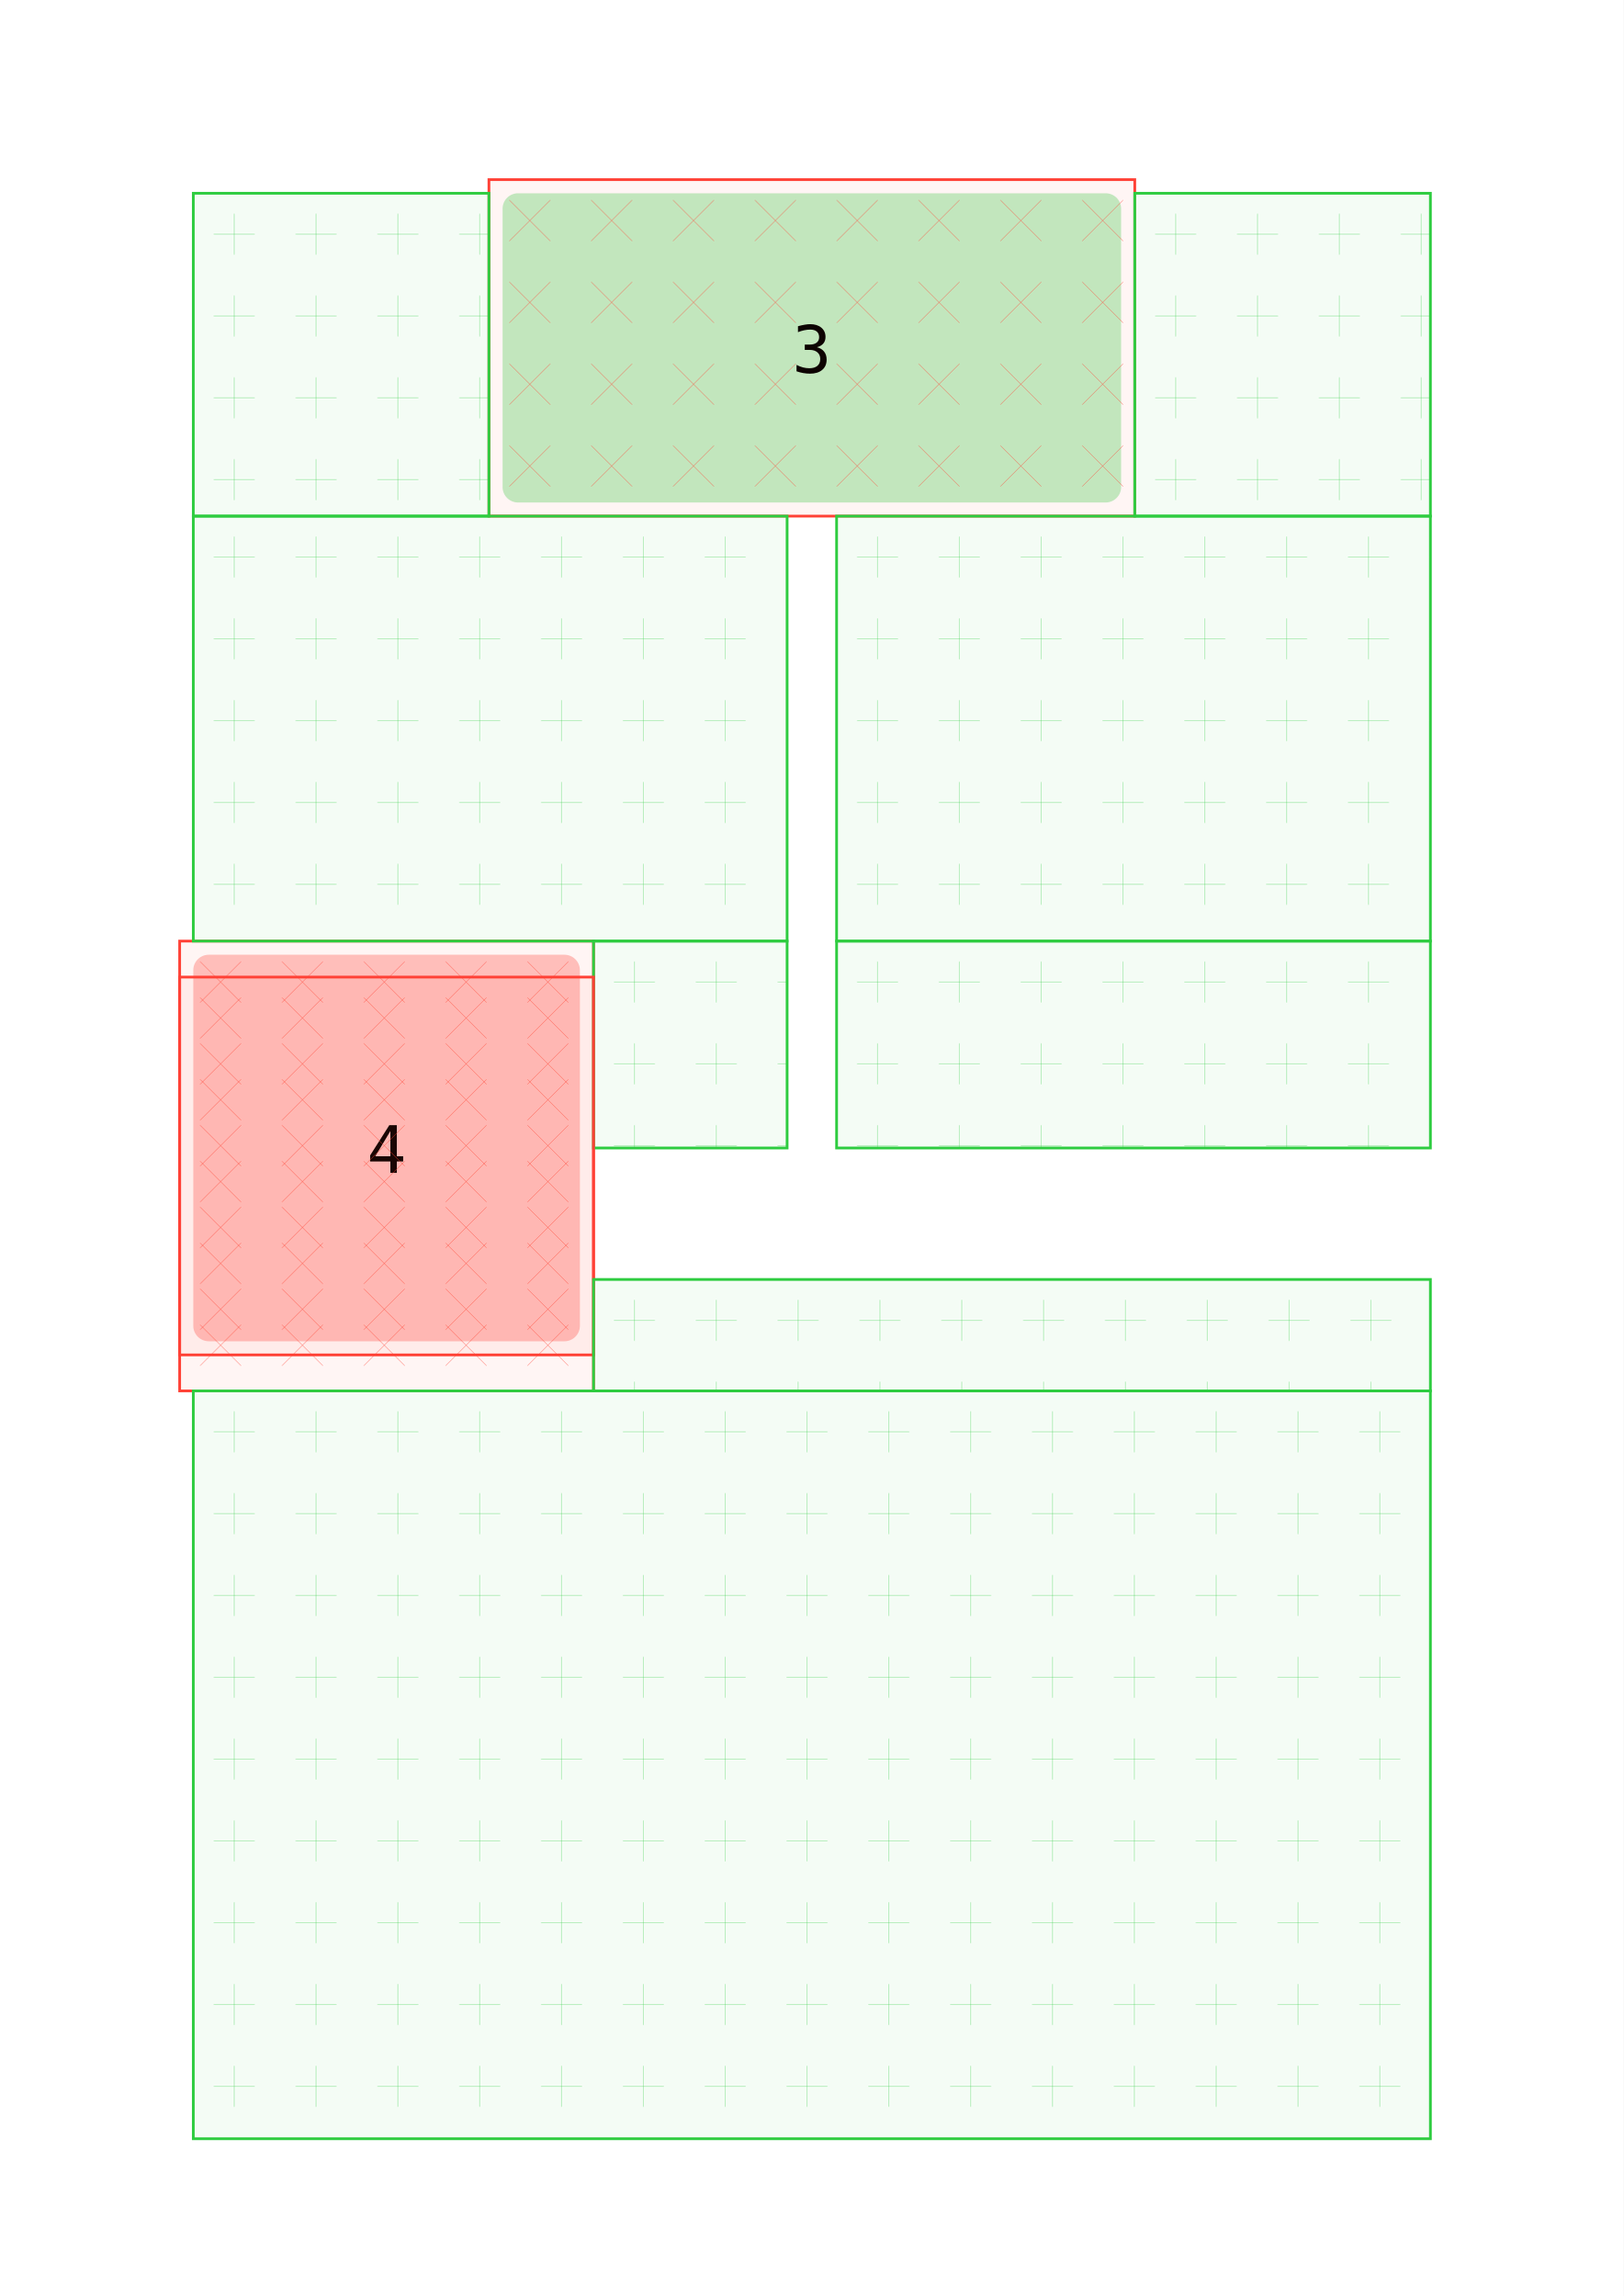
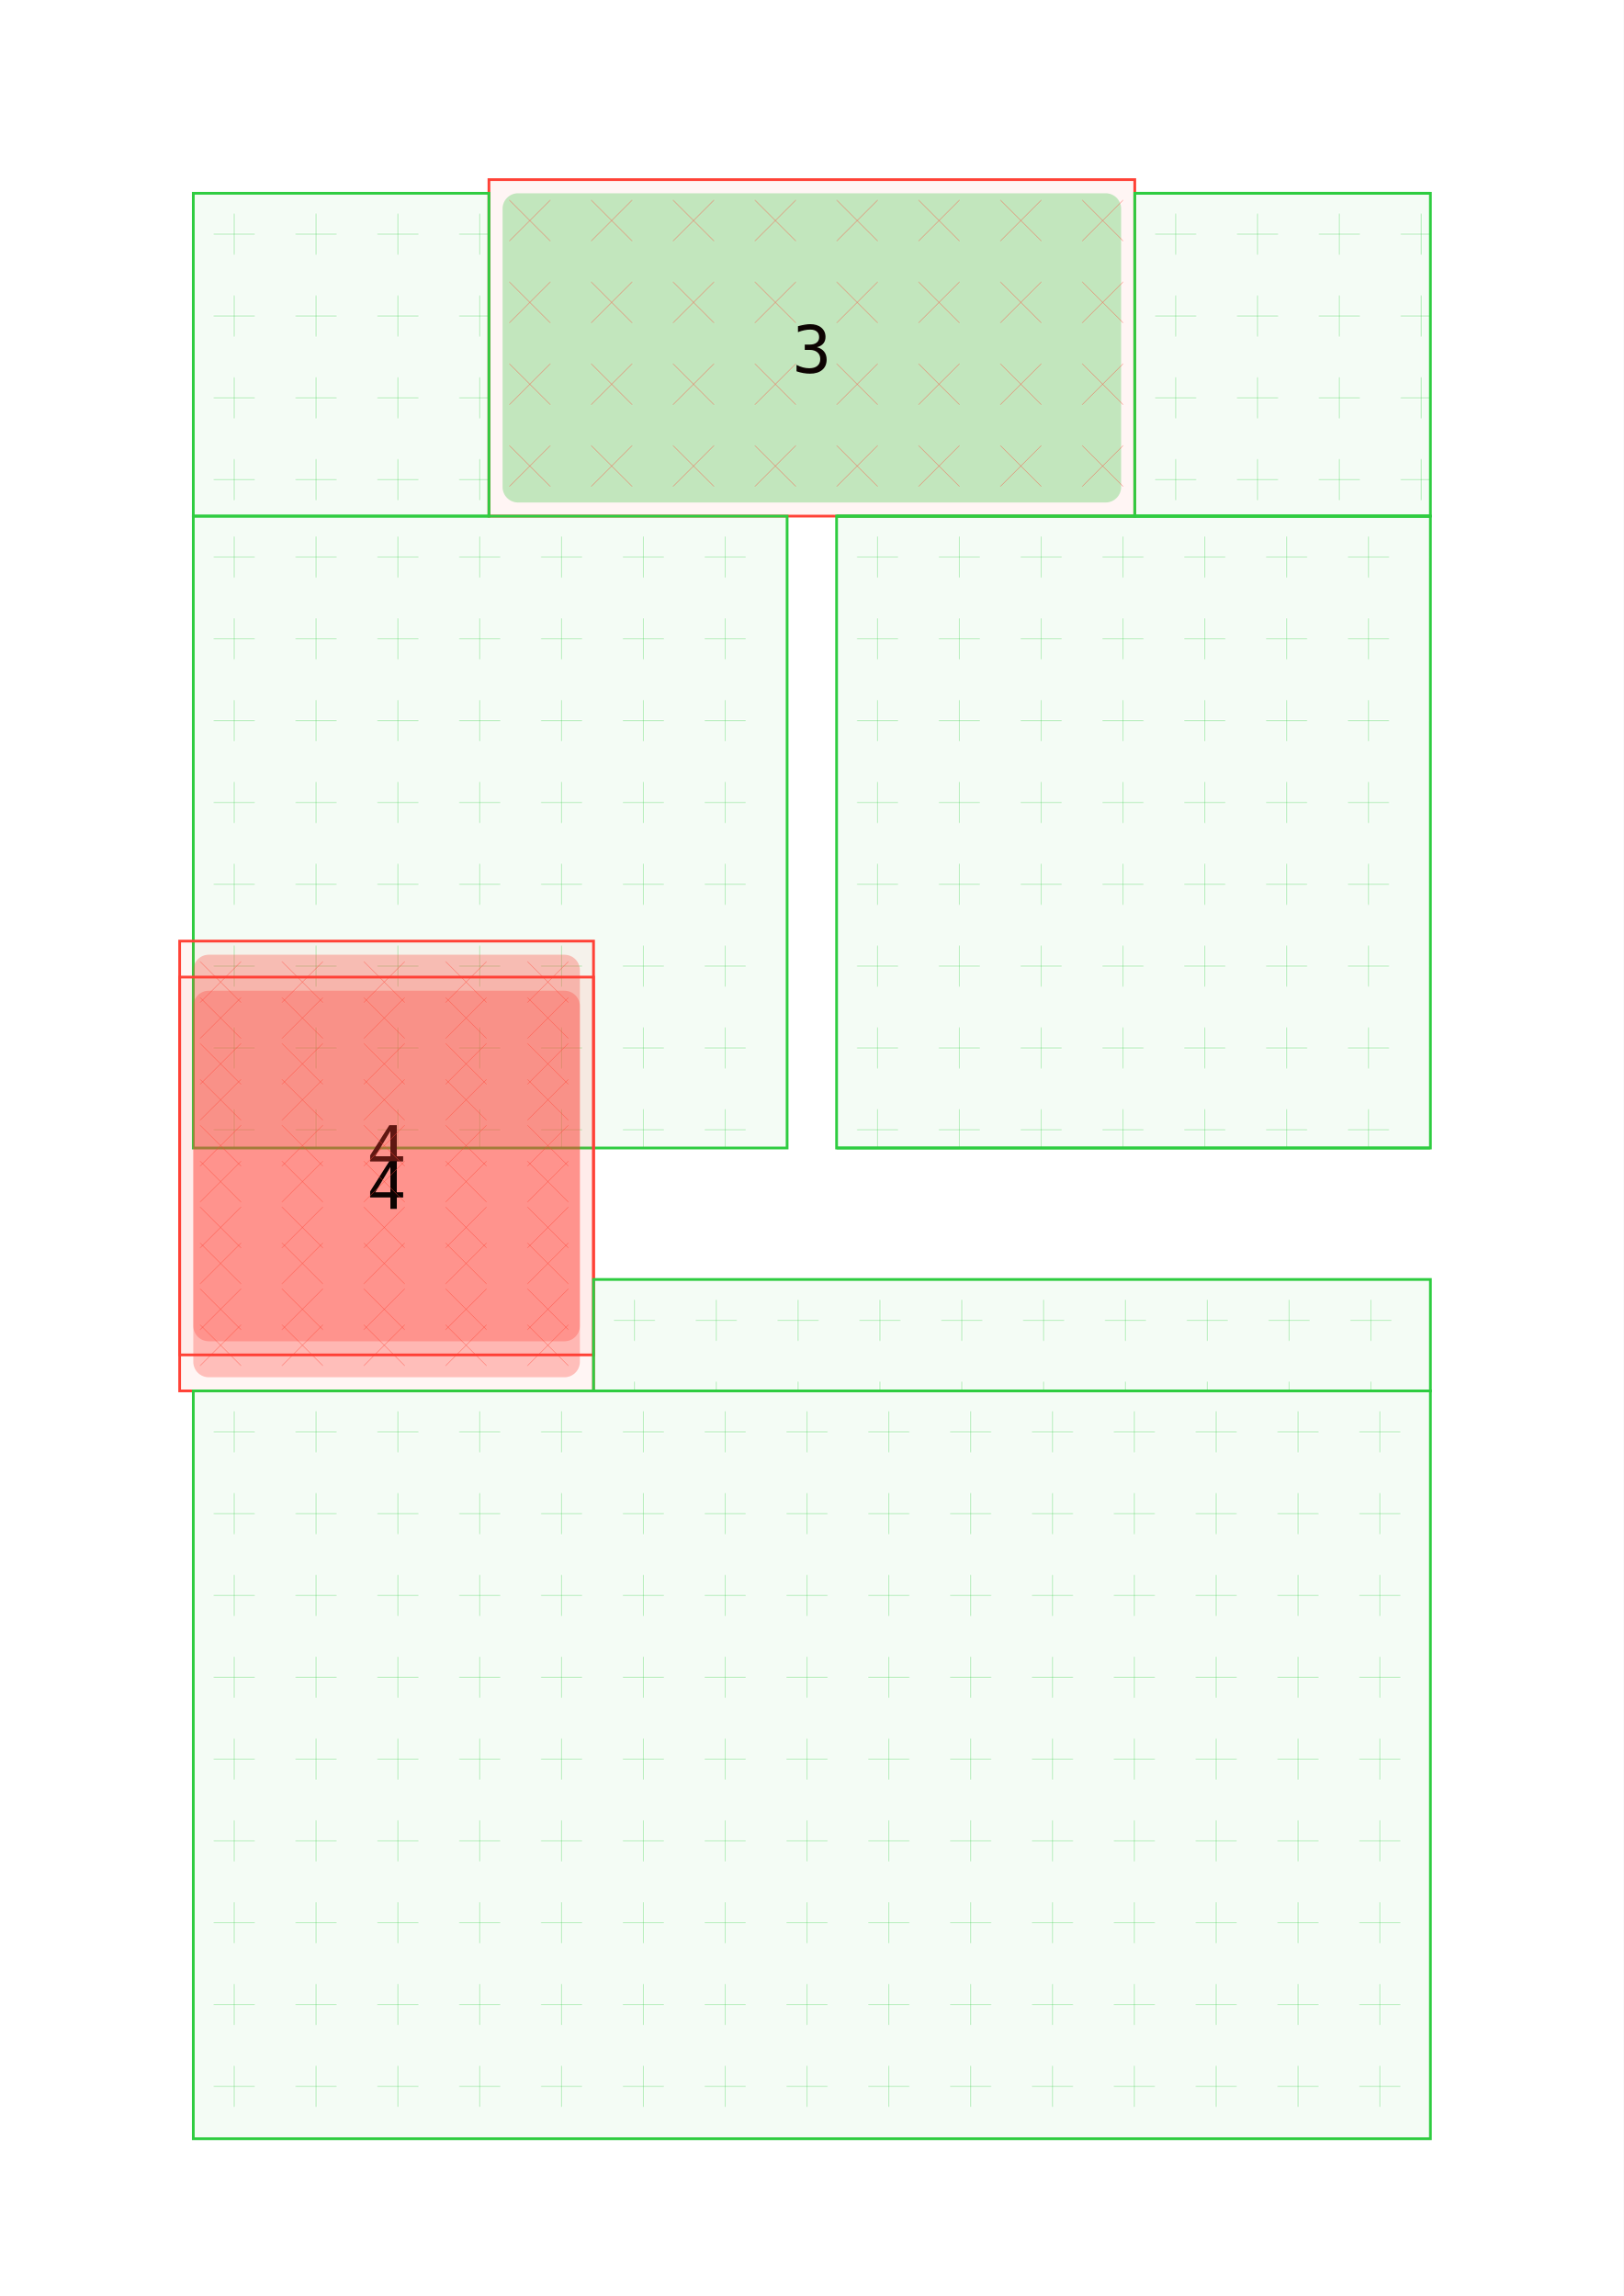
<svg xmlns="http://www.w3.org/2000/svg" xmlns:xlink="http://www.w3.org/1999/xlink" class="typst-doc" viewBox="0 0 595.276 841.89" width="595.276pt" height="841.89pt">
  <path class="typst-shape" fill="#ffffff" fill-rule="nonzero" d="M 0 0 L 0 841.89 L 595.276 841.89 L 595.276 0 Z " />
  <g>
    <g transform="translate(184.252 70.86614)">
      <g class="typst-group">
        <g>
          <g transform="translate(-0 -0)">
            <path class="typst-shape" fill="#2ecc404d" fill-rule="nonzero" d="M 0 5.669 C 0 2.538 2.538 0 5.669 0 L 221.102 0 C 224.233 0 226.772 2.538 226.772 5.669 L 226.772 107.717 C 226.772 110.848 224.233 113.386 221.102 113.386 L 5.669 113.386 C 2.538 113.386 0 110.848 0 107.717 Z " />
          </g>
          <g transform="translate(106.1612 65.8101)">
            <g class="typst-text" transform="scale(1, -1)">
              <use xlink:href="#g6CA677F4B246D83AD0CBFC3A61C9DD83" x="0" fill="#000000" fill-rule="nonzero" />
            </g>
          </g>
        </g>
      </g>
    </g>
+     <g transform="translate(179.252 65.86614)">
+       <g class="typst-group">
+         <g>
+           <g transform="translate(-0 -0)">
+             <path class="typst-shape" fill="url(#p2598D080F96FAB95DECF3B3FE5F51C21)" fill-rule="nonzero" stroke="#ff4136" stroke-width="1" stroke-linecap="butt" stroke-linejoin="miter" stroke-miterlimit="4" d="M 0 0 L 0 123.386 L 236.772 123.386 L 236.772 0 Z " />
+           </g>
+         </g>
+       </g>
+     </g>
+     <g transform="translate(70.86614 70.86614)">
+       <g class="typst-group">
+         <g>
+           <g transform="translate(-0 -0)">
+             <path class="typst-shape" fill="url(#p2AAF02C81583F50091548710A520B63)" fill-rule="nonzero" stroke="#2ecc40" stroke-width="1" stroke-linecap="butt" stroke-linejoin="miter" stroke-miterlimit="4" d="M 0 0 L 0 118.386 L 108.386 118.386 L 108.386 0 Z " />
+           </g>
+         </g>
+       </g>
+     </g>
+     <g transform="translate(70.86614 189.252)">
+       <g class="typst-group">
+         <g>
+           <g transform="translate(-0 -0)">
+             <path class="typst-shape" fill="url(#p2AAF02C81583F50091548710A520B63)" fill-rule="nonzero" stroke="#2ecc40" stroke-width="1" stroke-linecap="butt" stroke-linejoin="miter" stroke-miterlimit="4" d="M 0 0 L 0 231.693 L 217.701 231.693 L 217.701 0 Z " />
+           </g>
+         </g>
+       </g>
+     </g>
+     <g transform="translate(416.0236 70.86614)">
+       <g class="typst-group">
+         <g>
+           <g transform="translate(-0 -0)">
+             <path class="typst-shape" fill="url(#p2AAF02C81583F50091548710A520B63)" fill-rule="nonzero" stroke="#2ecc40" stroke-width="1" stroke-linecap="butt" stroke-linejoin="miter" stroke-miterlimit="4" d="M 0 0 L 0 0 L 108.386 0 L 108.386 0 Z " />
+           </g>
+         </g>
+       </g>
+     </g>
+     <g transform="translate(416.0236 70.86614)">
+       <g class="typst-group">
+         <g>
+           <g transform="translate(-0 -0)">
+             <path class="typst-shape" fill="url(#p2AAF02C81583F50091548710A520B63)" fill-rule="nonzero" stroke="#2ecc40" stroke-width="1" stroke-linecap="butt" stroke-linejoin="miter" stroke-miterlimit="4" d="M 0 0 L 0 118.386 L 108.386 118.386 L 108.386 0 Z " />
+           </g>
+         </g>
+       </g>
+     </g>
+     <g transform="translate(306.7087 189.252)">
+       <g class="typst-group">
+         <g>
+           <g transform="translate(-0 -0)">
+             <path class="typst-shape" fill="url(#p2AAF02C81583F50091548710A520B63)" fill-rule="nonzero" stroke="#2ecc40" stroke-width="1" stroke-linecap="butt" stroke-linejoin="miter" stroke-miterlimit="4" d="M 0 0 L 0 0 L 217.701 0 L 217.701 0 Z " />
+           </g>
+         </g>
+       </g>
+     </g>
+     <g transform="translate(306.7087 189.252)">
+       <g class="typst-group">
+         <g>
+           <g transform="translate(-0 -0)">
+             <path class="typst-shape" fill="url(#p2AAF02C81583F50091548710A520B63)" fill-rule="nonzero" stroke="#2ecc40" stroke-width="1" stroke-linecap="butt" stroke-linejoin="miter" stroke-miterlimit="4" d="M 0 0 L 0 0 L 217.701 0 L 217.701 0 Z " />
+           </g>
+         </g>
+       </g>
+     </g>
+     <g transform="translate(306.7087 189.252)">
+       <g class="typst-group">
+         <g>
+           <g transform="translate(-0 -0)">
+             <path class="typst-shape" fill="url(#p2AAF02C81583F50091548710A520B63)" fill-rule="nonzero" stroke="#2ecc40" stroke-width="1" stroke-linecap="butt" stroke-linejoin="miter" stroke-miterlimit="4" d="M 0 0 L 0 231.693 L 217.701 231.693 L 217.701 0 Z " />
+           </g>
+         </g>
+       </g>
+     </g>
+     <g transform="translate(306.7087 420.9449)">
+       <g class="typst-group">
+         <g>
+           <g transform="translate(-0 -0)">
+             <path class="typst-shape" fill="url(#p2AAF02C81583F50091548710A520B63)" fill-rule="nonzero" stroke="#2ecc40" stroke-width="1" stroke-linecap="butt" stroke-linejoin="miter" stroke-miterlimit="4" d="M 0 0 L 0 0 L 217.701 0 L 217.701 0 Z " />
+           </g>
+         </g>
+       </g>
+     </g>
    <g transform="translate(70.86614 350.0787)">
      <g class="typst-group">
        <g>
          <g transform="translate(-0 -0)">
            <path class="typst-shape" fill="#ff41364d" fill-rule="nonzero" d="M 0 5.669 C 0 2.538 2.538 0 5.669 0 L 136.063 0 C 139.194 0 141.732 2.538 141.732 5.669 L 141.732 136.063 C 141.732 139.194 139.194 141.732 136.063 141.732 L 5.669 141.732 C 2.538 141.732 0 139.194 0 136.063 Z " />
          </g>
          <g transform="translate(63.64153 79.98333)">
            <g class="typst-text" transform="scale(1, -1)">
              <use xlink:href="#g780FAF131F72E43C798CF721EFA3FBF6" x="0" fill="#000000" fill-rule="nonzero" />
            </g>
          </g>
        </g>
      </g>
    </g>
-     <g transform="translate(179.252 65.86614)">
-       <g class="typst-group">
-         <g>
-           <g transform="translate(-0 -0)">
-             <path class="typst-shape" fill="url(#pE67007027897766361DC3482197E2D2D)" fill-rule="nonzero" stroke="#ff4136" stroke-width="1" stroke-linecap="butt" stroke-linejoin="miter" stroke-miterlimit="4" d="M 0 0 L 0 123.386 L 236.772 123.386 L 236.772 0 Z " />
-           </g>
-         </g>
-       </g>
-     </g>
    <g transform="translate(65.86614 345.0787)">
      <g class="typst-group">
        <g>
          <g transform="translate(-0 -0)">
-             <path class="typst-shape" fill="url(#pE67007027897766361DC3482197E2D2D)" fill-rule="nonzero" stroke="#ff4136" stroke-width="1" stroke-linecap="butt" stroke-linejoin="miter" stroke-miterlimit="4" d="M 0 0 L 0 151.732 L 151.732 151.732 L 151.732 0 Z " />
-           </g>
-         </g>
-       </g>
-     </g>
-     <g transform="translate(70.86614 70.86614)">
-       <g class="typst-group">
-         <g>
-           <g transform="translate(-0 -0)">
-             <path class="typst-shape" fill="url(#p25C2C36563E472937169CB3B839189E1)" fill-rule="nonzero" stroke="#2ecc40" stroke-width="1" stroke-linecap="butt" stroke-linejoin="miter" stroke-miterlimit="4" d="M 0 0 L 0 118.386 L 108.386 118.386 L 108.386 0 Z " />
-           </g>
-         </g>
-       </g>
-     </g>
-     <g transform="translate(70.86614 189.252)">
-       <g class="typst-group">
-         <g>
-           <g transform="translate(-0 -0)">
-             <path class="typst-shape" fill="url(#p25C2C36563E472937169CB3B839189E1)" fill-rule="nonzero" stroke="#2ecc40" stroke-width="1" stroke-linecap="butt" stroke-linejoin="miter" stroke-miterlimit="4" d="M 0 0 L 0 155.827 L 217.701 155.827 L 217.701 0 Z " />
-           </g>
-         </g>
-       </g>
-     </g>
-     <g transform="translate(217.5984 345.0787)">
-       <g class="typst-group">
-         <g>
-           <g transform="translate(-0 -0)">
-             <path class="typst-shape" fill="url(#p25C2C36563E472937169CB3B839189E1)" fill-rule="nonzero" stroke="#2ecc40" stroke-width="1" stroke-linecap="butt" stroke-linejoin="miter" stroke-miterlimit="4" d="M 0 0 L 0 75.866 L 70.969 75.866 L 70.969 0 Z " />
-           </g>
-         </g>
-       </g>
-     </g>
-     <g transform="translate(416.0236 70.86614)">
-       <g class="typst-group">
-         <g>
-           <g transform="translate(-0 -0)">
-             <path class="typst-shape" fill="url(#p25C2C36563E472937169CB3B839189E1)" fill-rule="nonzero" stroke="#2ecc40" stroke-width="1" stroke-linecap="butt" stroke-linejoin="miter" stroke-miterlimit="4" d="M 0 0 L 0 118.386 L 108.386 118.386 L 108.386 0 Z " />
-           </g>
-         </g>
-       </g>
-     </g>
-     <g transform="translate(306.7087 189.252)">
-       <g class="typst-group">
-         <g>
-           <g transform="translate(-0 -0)">
-             <path class="typst-shape" fill="url(#p25C2C36563E472937169CB3B839189E1)" fill-rule="nonzero" stroke="#2ecc40" stroke-width="1" stroke-linecap="butt" stroke-linejoin="miter" stroke-miterlimit="4" d="M 0 0 L 0 155.827 L 217.701 155.827 L 217.701 0 Z " />
-           </g>
-         </g>
-       </g>
-     </g>
-     <g transform="translate(306.7087 345.0787)">
-       <g class="typst-group">
-         <g>
-           <g transform="translate(-0 -0)">
-             <path class="typst-shape" fill="url(#p25C2C36563E472937169CB3B839189E1)" fill-rule="nonzero" stroke="#2ecc40" stroke-width="1" stroke-linecap="butt" stroke-linejoin="miter" stroke-miterlimit="4" d="M 0 0 L 0 75.866 L 217.701 75.866 L 217.701 0 Z " />
+             <path class="typst-shape" fill="url(#p2598D080F96FAB95DECF3B3FE5F51C21)" fill-rule="nonzero" stroke="#ff4136" stroke-width="1" stroke-linecap="butt" stroke-linejoin="miter" stroke-miterlimit="4" d="M 0 0 L 0 151.732 L 151.732 151.732 L 151.732 0 Z " />
          </g>
        </g>
      </g>
    </g>
    <g transform="translate(70.86614 84.06614)">
      <g class="typst-group">
        <g>
+           <g transform="translate(0 279.2126)">
+             <g class="typst-group">
+               <g>
+                 <g transform="translate(-0 -0)">
+                   <path class="typst-shape" fill="#ff41364d" fill-rule="nonzero" d="M 0 5.669 C 0 2.538 2.538 0 5.669 0 L 136.063 0 C 139.194 0 141.732 2.538 141.732 5.669 L 141.732 136.063 C 141.732 139.194 139.194 141.732 136.063 141.732 L 5.669 141.732 C 2.538 141.732 0 139.194 0 136.063 Z " />
+                 </g>
+                 <g transform="translate(63.64153 79.98333)">
+                   <g class="typst-text" transform="scale(1, -1)">
+                     <use xlink:href="#g780FAF131F72E43C798CF721EFA3FBF6" x="0" fill="#000000" fill-rule="nonzero" />
+                   </g>
+                 </g>
+               </g>
+             </g>
+           </g>
          <g transform="translate(-5 274.2126)">
            <g class="typst-group">
              <g>
                <g transform="translate(-0 -0)">
-                   <path class="typst-shape" fill="url(#pE67007027897766361DC3482197E2D2D)" fill-rule="nonzero" stroke="#ff4136" stroke-width="1" stroke-linecap="butt" stroke-linejoin="miter" stroke-miterlimit="4" d="M 0 0 L 0 151.732 L 151.732 151.732 L 151.732 0 Z " />
+                   <path class="typst-shape" fill="url(#p2598D080F96FAB95DECF3B3FE5F51C21)" fill-rule="nonzero" stroke="#ff4136" stroke-width="1" stroke-linecap="butt" stroke-linejoin="miter" stroke-miterlimit="4" d="M 0 0 L 0 151.732 L 151.732 151.732 L 151.732 0 Z " />
                </g>
              </g>
            </g>
          </g>
          <g transform="translate(146.7323 385.0866)">
            <g class="typst-group">
              <g>
                <g transform="translate(-0 -0)">
-                   <path class="typst-shape" fill="url(#p25C2C36563E472937169CB3B839189E1)" fill-rule="nonzero" stroke="#2ecc40" stroke-width="1" stroke-linecap="butt" stroke-linejoin="miter" stroke-miterlimit="4" d="M 0 0 L 0 40.858 L 306.811 40.858 L 306.811 0 Z " />
+                   <path class="typst-shape" fill="url(#p2AAF02C81583F50091548710A520B63)" fill-rule="nonzero" stroke="#2ecc40" stroke-width="1" stroke-linecap="butt" stroke-linejoin="miter" stroke-miterlimit="4" d="M 0 0 L 0 40.858 L 306.811 40.858 L 306.811 0 Z " />
                </g>
              </g>
            </g>
          </g>
          <g transform="translate(0 425.9449)">
            <g class="typst-group">
              <g>
                <g transform="translate(-0 -0)">
-                   <path class="typst-shape" fill="url(#p25C2C36563E472937169CB3B839189E1)" fill-rule="nonzero" stroke="#2ecc40" stroke-width="1" stroke-linecap="butt" stroke-linejoin="miter" stroke-miterlimit="4" d="M 0 0 L 0 274.213 L 453.543 274.213 L 453.543 0 Z " />
+                   <path class="typst-shape" fill="url(#p2AAF02C81583F50091548710A520B63)" fill-rule="nonzero" stroke="#2ecc40" stroke-width="1" stroke-linecap="butt" stroke-linejoin="miter" stroke-miterlimit="4" d="M 0 0 L 0 274.213 L 453.543 274.213 L 453.543 0 Z " />
                </g>
              </g>
            </g>
          </g>
        </g>
      </g>
    </g>
  </g>
  <defs id="glyph">
    <symbol id="g6CA677F4B246D83AD0CBFC3A61C9DD83" overflow="visible">
      <path d="M 9.094 9.363 Q 10.816 8.906 11.73 7.74 Q 12.645 6.574 12.645 4.828 Q 12.645 2.414 11.021 1.037 Q 9.398 -0.34 6.527 -0.34 Q 5.32 -0.34 4.066 -0.117 Q 2.812 0.105 1.605 0.527 L 1.605 2.883 Q 2.801 2.262 3.961 1.957 Q 5.121 1.652 6.27 1.652 Q 8.215 1.652 9.258 2.531 Q 10.301 3.41 10.301 5.062 Q 10.301 6.586 9.258 7.482 Q 8.215 8.379 6.434 8.379 L 4.629 8.379 L 4.629 10.324 L 6.434 10.324 Q 8.062 10.324 8.977 11.039 Q 9.891 11.754 9.891 13.031 Q 9.891 14.379 9.041 15.1 Q 8.191 15.82 6.621 15.82 Q 5.578 15.82 4.465 15.586 Q 3.352 15.352 2.133 14.883 L 2.133 17.062 Q 3.551 17.438 4.658 17.625 Q 5.766 17.812 6.621 17.812 Q 9.176 17.812 10.705 16.529 Q 12.234 15.246 12.234 13.125 Q 12.234 11.684 11.432 10.723 Q 10.629 9.762 9.094 9.363 Z " />
    </symbol>
    <symbol id="g780FAF131F72E43C798CF721EFA3FBF6" overflow="visible">
      <path d="M 8.613 15.34 L 3.094 6.094 L 8.613 6.094 L 8.613 15.34 Z M 8.227 17.496 L 10.969 17.496 L 10.969 6.094 L 13.301 6.094 L 13.301 4.172 L 10.969 4.172 L 10.969 0 L 8.613 0 L 8.613 4.172 L 1.195 4.172 L 1.195 6.41 L 8.227 17.496 Z " />
    </symbol>
  </defs>
  <defs id="tilings">
-     <pattern id="t6929F7DEE4A47A6F7819AC04AF9E8085" width="30" height="30" patternUnits="userSpaceOnUse" viewBox="0 0 30.000 30.000">
+     <pattern id="tC784CF34DBBDE076115A4FC2653EC546" width="30" height="30" patternUnits="userSpaceOnUse" viewBox="0 0 30.000 30.000">
      <g>
        <g transform="translate(0 0)">
          <g class="typst-group">
            <g>
              <g transform="translate(-0 -0)">
                <path class="typst-shape" fill="#ff41360d" fill-rule="nonzero" d="M 0 0 L 0 30 L 30 30 L 30 0 Z " />
              </g>
            </g>
          </g>
        </g>
        <g transform="translate(7.5 7.5)">
          <path class="typst-shape" fill="none" stroke="#ff4136" stroke-width="0.1" stroke-linecap="butt" stroke-linejoin="miter" stroke-miterlimit="4" d="M 0 0 L 15 15 " />
        </g>
        <g transform="translate(7.5 22.5)">
          <path class="typst-shape" fill="none" stroke="#ff4136" stroke-width="0.1" stroke-linecap="butt" stroke-linejoin="miter" stroke-miterlimit="4" d="M 0 0 L 15 -15 " />
        </g>
      </g>
    </pattern>
-     <pattern id="tF9C25EB01595C61CB67BBA8121E12E9D" width="30" height="30" patternUnits="userSpaceOnUse" viewBox="0 0 30.000 30.000">
+     <pattern id="t5DEC6D6F611EF939B9CDEC7551DF2CE1" width="30" height="30" patternUnits="userSpaceOnUse" viewBox="0 0 30.000 30.000">
      <g>
        <g transform="translate(0 0)">
          <g class="typst-group">
            <g>
              <g transform="translate(-0 -0)">
                <path class="typst-shape" fill="#2ecc400d" fill-rule="nonzero" d="M 0 0 L 0 30 L 30 30 L 30 0 Z " />
              </g>
            </g>
          </g>
        </g>
        <g transform="translate(7.5 15)">
          <path class="typst-shape" fill="none" stroke="#2ecc40" stroke-width="0.1" stroke-linecap="butt" stroke-linejoin="miter" stroke-miterlimit="4" d="M 0 0 L 15 0 " />
        </g>
        <g transform="translate(15 7.5)">
          <path class="typst-shape" fill="none" stroke="#2ecc40" stroke-width="0.1" stroke-linecap="butt" stroke-linejoin="miter" stroke-miterlimit="4" d="M 0 0 L 0 15 " />
        </g>
      </g>
    </pattern>
  </defs>
  <defs id="tilings-refs">
-     <pattern patternTransform="matrix(1 0 0 1 0 0)" id="pE67007027897766361DC3482197E2D2D" href="#t6929F7DEE4A47A6F7819AC04AF9E8085" xlink:href="#t6929F7DEE4A47A6F7819AC04AF9E8085" />
-     <pattern patternTransform="matrix(1 0 0 1 0 0)" id="p25C2C36563E472937169CB3B839189E1" href="#tF9C25EB01595C61CB67BBA8121E12E9D" xlink:href="#tF9C25EB01595C61CB67BBA8121E12E9D" />
+     <pattern patternTransform="matrix(1 0 0 1 0 0)" id="p2598D080F96FAB95DECF3B3FE5F51C21" href="#tC784CF34DBBDE076115A4FC2653EC546" xlink:href="#tC784CF34DBBDE076115A4FC2653EC546" />
+     <pattern patternTransform="matrix(1 0 0 1 0 0)" id="p2AAF02C81583F50091548710A520B63" href="#t5DEC6D6F611EF939B9CDEC7551DF2CE1" xlink:href="#t5DEC6D6F611EF939B9CDEC7551DF2CE1" />
  </defs>
</svg>
